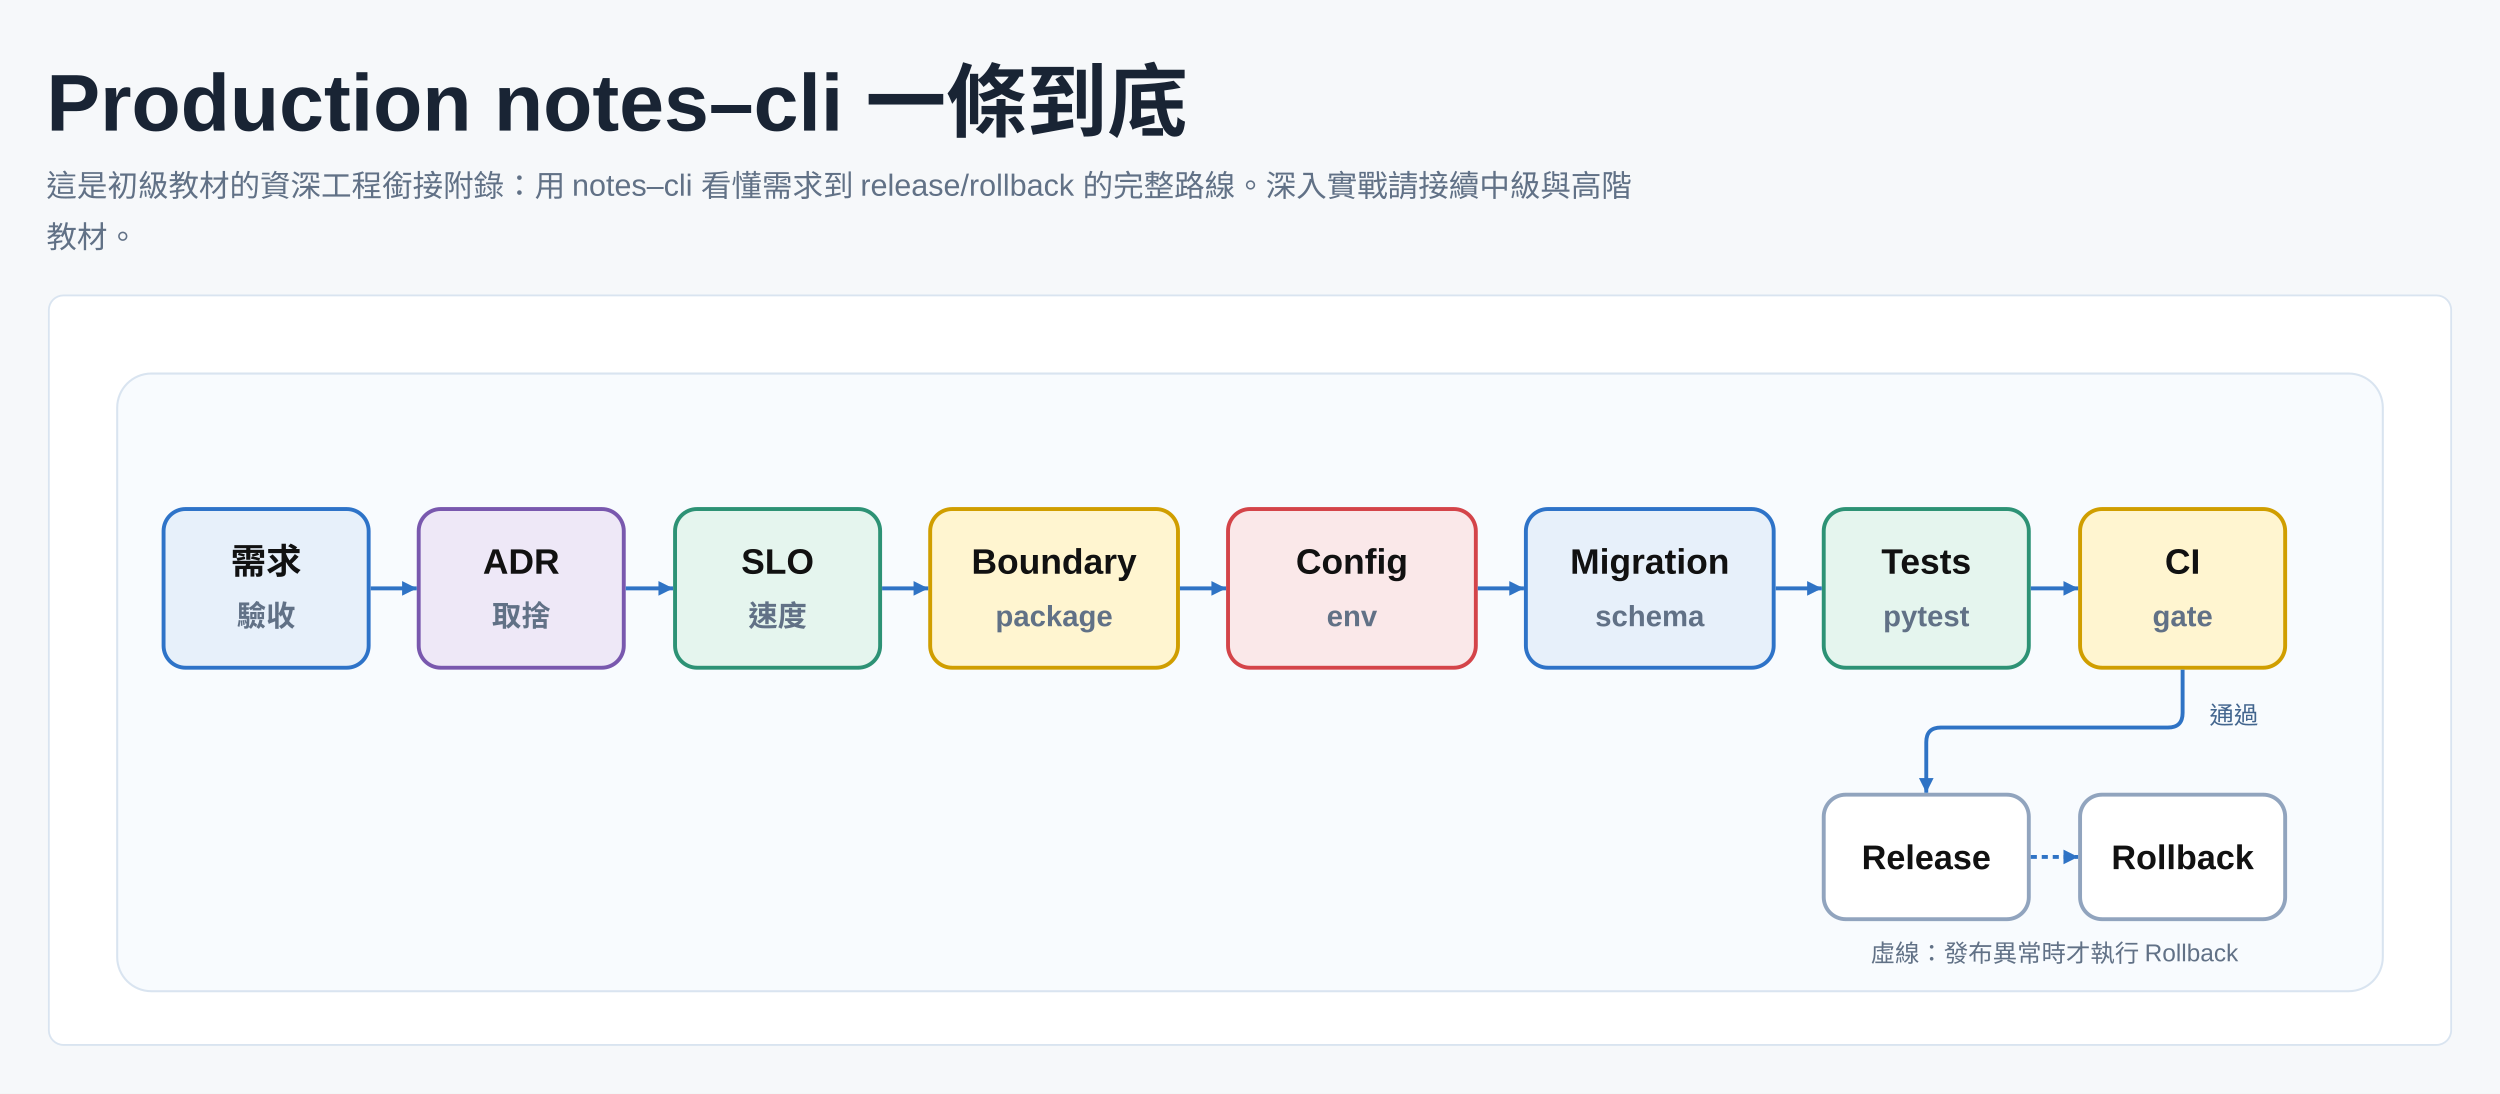
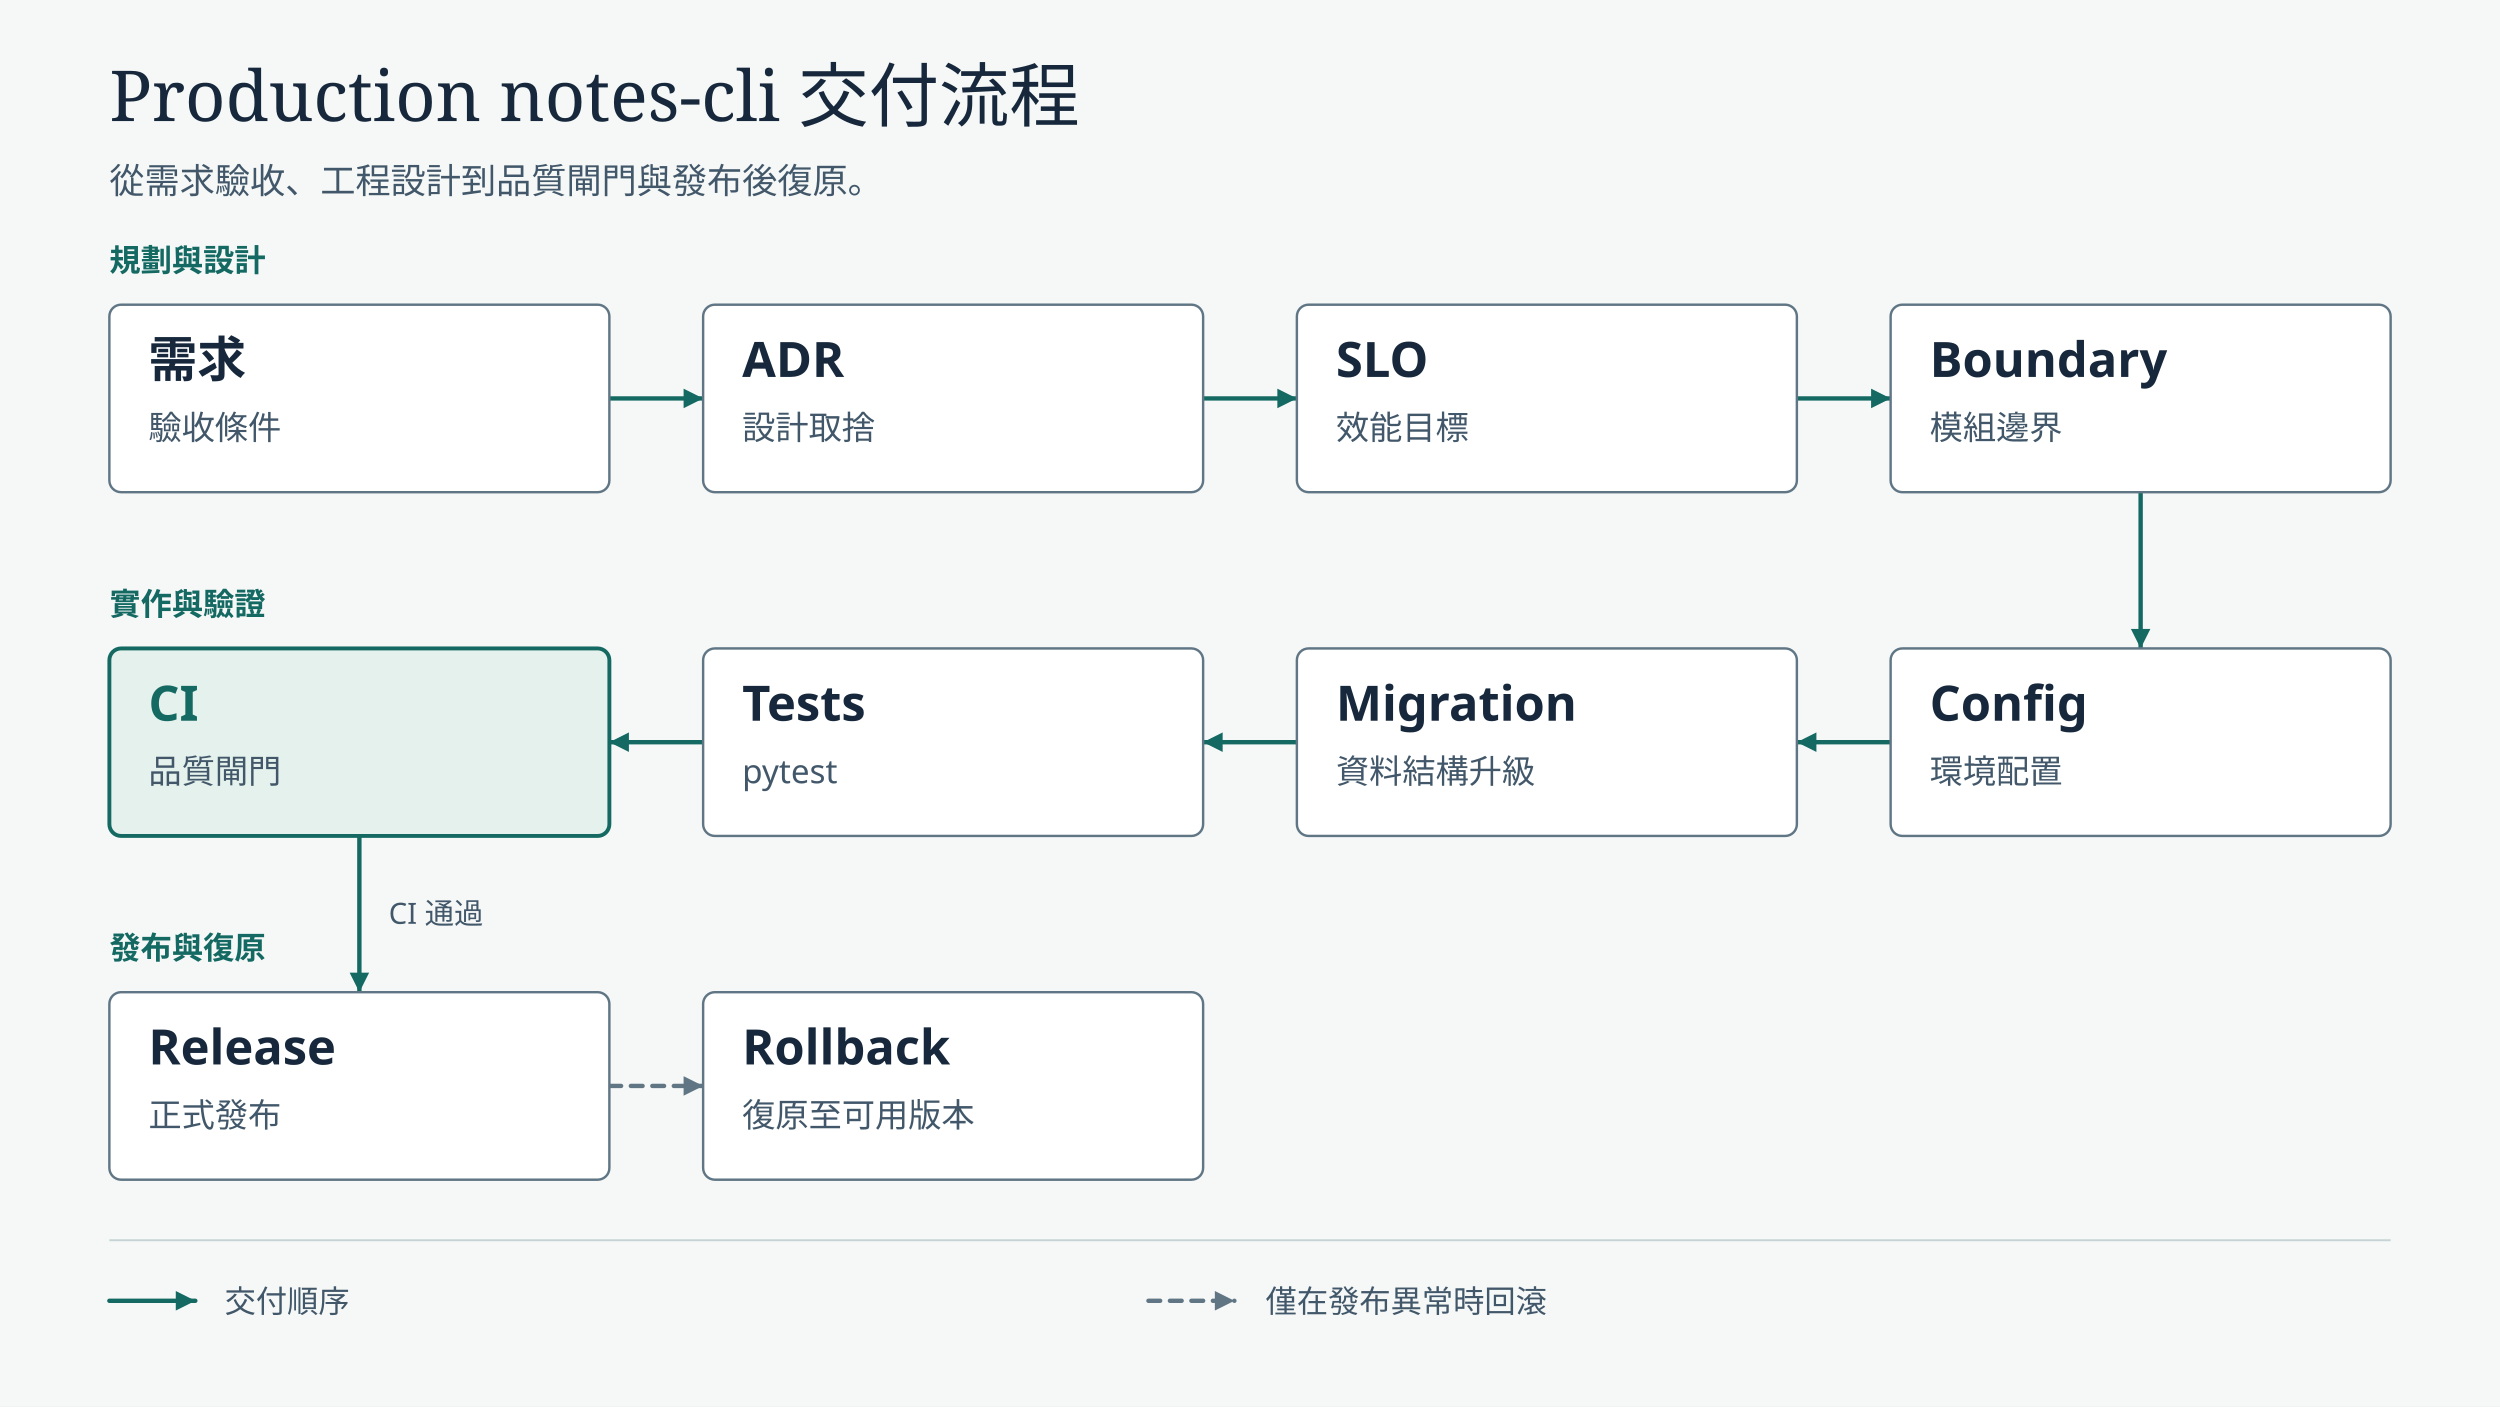
- <svg xmlns="http://www.w3.org/2000/svg" width="2048" height="896" viewBox="0 0 2048 896" role="img" aria-labelledby="production-title production-desc">
-   <style>text {font-family:Arial, Noto Sans CJK TC, PingFang TC, Microsoft JhengHei, sans-serif;} .edge {fill:none;stroke:#2f73c5;stroke-width:3.2;stroke-linejoin:round;stroke-linecap:butt;marker-end:url(#production-arrow);}</style>
-   <defs>
-     <marker id="production-arrow" viewBox="0 0 12 12" refX="12" refY="6" markerWidth="12" markerHeight="12" markerUnits="userSpaceOnUse" orient="auto">
-       <path d="M 0 0 L 12 6 L 0 12 Z" fill="#2f73c5" />
-     </marker>
-   </defs>
-   <rect width="2048" height="896" fill="#f6f8fa" />
-   <text x="38" y="107" font-size="66" font-weight="750" fill="#192434">Production notes–cli 一條到底</text>
-   <text x="38" y="161" font-size="25" fill="#617186">這是初級教材的資深工程銜接附錄：用 notes–cli 看懂需求到 release/rollback 的完整路線。深入實戰請接續中級與高階</text>
-   <text x="38" y="203" font-size="25" fill="#617186">教材。</text>
-   <rect x="40" y="242" width="1968" height="614" rx="12" fill="#fff" stroke="#d9e4f0" stroke-width="1.5" />
-   <rect x="96" y="306" width="1856" height="506" rx="28" fill="#f8fbfe" stroke="#d9e4f0" stroke-width="1.7" />
-   <g id="node-requirements" data-node="requirements">
-     <rect id="box-requirements" data-box="1" x="134" y="417" width="168" height="130" rx="18" fill="#e7f0fa" stroke="#2e73c8" stroke-width="3.2" />
-     <text id="label-requirements-title" data-label="title" x="218.0" y="470" text-anchor="middle" font-size="29" font-weight="750" fill="#111111">需求</text>
-     <text id="label-requirements-subtitle" data-label="subtitle" x="218.0" y="513" text-anchor="middle" font-size="24" font-weight="650" fill="#617186">驗收</text>
+ <svg xmlns="http://www.w3.org/2000/svg" width="1280" height="720" viewBox="0 0 1280 720" role="img" aria-labelledby="production-notes-cli-fixed-title production-notes-cli-fixed-desc" lang="zh-Hant" preserveAspectRatio="xMidYMid meet">
+   <rect width="1280" height="720" fill="#F5F8F7" />
+   <text x="56" y="62" fill="#17283C" font-family="Instrument Serif, Songti TC, Georgia, serif" font-size="36" font-weight="400">Production notes-cli 交付流程</text>
+   <text x="56" y="99" fill="#42586A" font-family="Geist, Noto Sans TC, PingFang TC, Microsoft JhengHei, sans-serif" font-size="18" font-weight="400">從需求驗收、工程設計到品質閘門與發布後復原。</text>
+   <path d="M 312 204 H 360" fill="none" stroke="#146962" stroke-width="2.25" stroke-linecap="round" />
+   <path d="M 350 199 L 360 204 L 350 209 Z" fill="#146962" />
+   <path d="M 616 204 H 664" fill="none" stroke="#146962" stroke-width="2.25" stroke-linecap="round" />
+   <path d="M 654 199 L 664 204 L 654 209 Z" fill="#146962" />
+   <path d="M 920 204 H 968" fill="none" stroke="#146962" stroke-width="2.25" stroke-linecap="round" />
+   <path d="M 958 199 L 968 204 L 958 209 Z" fill="#146962" />
+   <path d="M 1096 252 V 332" fill="none" stroke="#146962" stroke-width="2.25" stroke-linecap="round" />
+   <path d="M 1091 322 L 1096 332 L 1101 322 Z" fill="#146962" />
+   <path d="M 968 380 H 920" fill="none" stroke="#146962" stroke-width="2.25" stroke-linecap="round" />
+   <path d="M 930 375 L 920 380 L 930 385 Z" fill="#146962" />
+   <path d="M 664 380 H 616" fill="none" stroke="#146962" stroke-width="2.25" stroke-linecap="round" />
+   <path d="M 626 375 L 616 380 L 626 385 Z" fill="#146962" />
+   <path d="M 360 380 H 312" fill="none" stroke="#146962" stroke-width="2.25" stroke-linecap="round" />
+   <path d="M 322 375 L 312 380 L 322 385 Z" fill="#146962" />
+   <path d="M 184 428 V 508" fill="none" stroke="#146962" stroke-width="2.25" stroke-linecap="round" />
+   <path d="M 179 498 L 184 508 L 189 498 Z" fill="#146962" />
+   <path d="M 312 556 H 360" fill="none" stroke="#607685" stroke-width="2.25" stroke-linecap="round" stroke-dasharray="6 5" />
+   <path d="M 350 551 L 360 556 L 350 561 Z" fill="#607685" />
+   <text x="56" y="139" fill="#146962" font-family="Geist, Noto Sans TC, PingFang TC, Microsoft JhengHei, sans-serif" font-size="16" font-weight="600">規劃與設計</text>
+   <text x="56" y="315" fill="#146962" font-family="Geist, Noto Sans TC, PingFang TC, Microsoft JhengHei, sans-serif" font-size="16" font-weight="600">實作與驗證</text>
+   <text x="56" y="491" fill="#146962" font-family="Geist, Noto Sans TC, PingFang TC, Microsoft JhengHei, sans-serif" font-size="16" font-weight="600">發布與復原</text>
+   <text x="199" y="473" fill="#42586A" font-family="Geist, Noto Sans TC, PingFang TC, Microsoft JhengHei, sans-serif" font-size="15" font-weight="400">CI 通過</text>
+   <path d="M 56 635 H 1224" stroke="#C7D4D5" stroke-width="1" />
+   <path d="M 56 666 H 100" fill="none" stroke="#146962" stroke-width="2.25" stroke-linecap="round" />
+   <path d="M 90 661 L 100 666 L 90 671 Z" fill="#146962" />
+   <text x="115" y="672" fill="#42586A" font-family="Geist, Noto Sans TC, PingFang TC, Microsoft JhengHei, sans-serif" font-size="16" font-weight="400">交付順序</text>
+   <path d="M 588 666 H 632" fill="none" stroke="#607685" stroke-width="2.25" stroke-linecap="round" stroke-dasharray="6 5" />
+   <path d="M 622 661 L 632 666 L 622 671 Z" fill="#607685" />
+   <text x="648" y="672" fill="#42586A" font-family="Geist, Noto Sans TC, PingFang TC, Microsoft JhengHei, sans-serif" font-size="16" font-weight="400">僅在發布異常時回滾</text>
+   <g data-node="requirements">
+     <rect x="56" y="156" width="256" height="96" rx="6" fill="#FFFFFF" stroke="#607685" stroke-width="1.25" />
+     <text x="76" y="193" fill="#17283C" font-family="Geist, Noto Sans TC, PingFang TC, Microsoft JhengHei, sans-serif" font-size="25" font-weight="600">需求</text>
+     <text x="76" y="225" fill="#42586A" font-family="Geist, Noto Sans TC, PingFang TC, Microsoft JhengHei, sans-serif" font-size="17" font-weight="400">驗收條件</text>
  </g>
-   <g id="node-adr" data-node="adr">
-     <rect id="box-adr" data-box="1" x="343" y="417" width="168" height="130" rx="18" fill="#eee8f7" stroke="#7958ae" stroke-width="3.2" />
-     <text id="label-adr-title" data-label="title" x="427.0" y="470" text-anchor="middle" font-size="29" font-weight="750" fill="#111111">ADR</text>
-     <text id="label-adr-subtitle" data-label="subtitle" x="427.0" y="513" text-anchor="middle" font-size="24" font-weight="650" fill="#617186">取捨</text>
+   <g data-node="adr">
+     <rect x="360" y="156" width="256" height="96" rx="6" fill="#FFFFFF" stroke="#607685" stroke-width="1.25" />
+     <text x="380" y="193" fill="#17283C" font-family="Geist, Noto Sans TC, PingFang TC, Microsoft JhengHei, sans-serif" font-size="25" font-weight="600">ADR</text>
+     <text x="380" y="225" fill="#42586A" font-family="Geist, Noto Sans TC, PingFang TC, Microsoft JhengHei, sans-serif" font-size="17" font-weight="400">設計取捨</text>
  </g>
-   <g id="node-slo" data-node="slo">
-     <rect id="box-slo" data-box="1" x="553" y="417" width="168" height="130" rx="18" fill="#e5f5ee" stroke="#2d9275" stroke-width="3.2" />
-     <text id="label-slo-title" data-label="title" x="637.0" y="470" text-anchor="middle" font-size="29" font-weight="750" fill="#111111">SLO</text>
-     <text id="label-slo-subtitle" data-label="subtitle" x="637.0" y="513" text-anchor="middle" font-size="24" font-weight="650" fill="#617186">速度</text>
+   <g data-node="slo">
+     <rect x="664" y="156" width="256" height="96" rx="6" fill="#FFFFFF" stroke="#607685" stroke-width="1.25" />
+     <text x="684" y="193" fill="#17283C" font-family="Geist, Noto Sans TC, PingFang TC, Microsoft JhengHei, sans-serif" font-size="25" font-weight="600">SLO</text>
+     <text x="684" y="225" fill="#42586A" font-family="Geist, Noto Sans TC, PingFang TC, Microsoft JhengHei, sans-serif" font-size="17" font-weight="400">效能目標</text>
  </g>
-   <g id="node-boundary" data-node="boundary">
-     <rect id="box-boundary" data-box="1" x="762" y="417" width="203" height="130" rx="18" fill="#fff5d0" stroke="#d09e00" stroke-width="3.2" />
-     <text id="label-boundary-title" data-label="title" x="863.5" y="470" text-anchor="middle" font-size="29" font-weight="750" fill="#111111">Boundary</text>
-     <text id="label-boundary-subtitle" data-label="subtitle" x="863.5" y="513" text-anchor="middle" font-size="24" font-weight="650" fill="#617186">package</text>
+   <g data-node="boundary">
+     <rect x="968" y="156" width="256" height="96" rx="6" fill="#FFFFFF" stroke="#607685" stroke-width="1.25" />
+     <text x="988" y="193" fill="#17283C" font-family="Geist, Noto Sans TC, PingFang TC, Microsoft JhengHei, sans-serif" font-size="25" font-weight="600">Boundary</text>
+     <text x="988" y="225" fill="#42586A" font-family="Geist, Noto Sans TC, PingFang TC, Microsoft JhengHei, sans-serif" font-size="17" font-weight="400">模組邊界</text>
  </g>
-   <g id="node-config" data-node="config">
-     <rect id="box-config" data-box="1" x="1006" y="417" width="203" height="130" rx="18" fill="#fae8e9" stroke="#d44449" stroke-width="3.2" />
-     <text id="label-config-title" data-label="title" x="1107.5" y="470" text-anchor="middle" font-size="29" font-weight="750" fill="#111111">Config</text>
-     <text id="label-config-subtitle" data-label="subtitle" x="1107.5" y="513" text-anchor="middle" font-size="24" font-weight="650" fill="#617186">env</text>
+   <g data-node="config">
+     <rect x="968" y="332" width="256" height="96" rx="6" fill="#FFFFFF" stroke="#607685" stroke-width="1.25" />
+     <text x="988" y="369" fill="#17283C" font-family="Geist, Noto Sans TC, PingFang TC, Microsoft JhengHei, sans-serif" font-size="25" font-weight="600">Config</text>
+     <text x="988" y="401" fill="#42586A" font-family="Geist, Noto Sans TC, PingFang TC, Microsoft JhengHei, sans-serif" font-size="17" font-weight="400">環境配置</text>
  </g>
-   <g id="node-migration" data-node="migration">
-     <rect id="box-migration" data-box="1" x="1250" y="417" width="203" height="130" rx="18" fill="#e7f0fa" stroke="#2e73c8" stroke-width="3.2" />
-     <text id="label-migration-title" data-label="title" x="1351.5" y="470" text-anchor="middle" font-size="29" font-weight="750" fill="#111111">Migration</text>
-     <text id="label-migration-subtitle" data-label="subtitle" x="1351.5" y="513" text-anchor="middle" font-size="24" font-weight="650" fill="#617186">schema</text>
+   <g data-node="migration">
+     <rect x="664" y="332" width="256" height="96" rx="6" fill="#FFFFFF" stroke="#607685" stroke-width="1.25" />
+     <text x="684" y="369" fill="#17283C" font-family="Geist, Noto Sans TC, PingFang TC, Microsoft JhengHei, sans-serif" font-size="25" font-weight="600">Migration</text>
+     <text x="684" y="401" fill="#42586A" font-family="Geist, Noto Sans TC, PingFang TC, Microsoft JhengHei, sans-serif" font-size="17" font-weight="400">資料結構升級</text>
  </g>
-   <g id="node-tests" data-node="tests">
-     <rect id="box-tests" data-box="1" x="1494" y="417" width="168" height="130" rx="18" fill="#e5f5ee" stroke="#2d9275" stroke-width="3.2" />
-     <text id="label-tests-title" data-label="title" x="1578.0" y="470" text-anchor="middle" font-size="29" font-weight="750" fill="#111111">Tests</text>
-     <text id="label-tests-subtitle" data-label="subtitle" x="1578.0" y="513" text-anchor="middle" font-size="24" font-weight="650" fill="#617186">pytest</text>
+   <g data-node="tests">
+     <rect x="360" y="332" width="256" height="96" rx="6" fill="#FFFFFF" stroke="#607685" stroke-width="1.25" />
+     <text x="380" y="369" fill="#17283C" font-family="Geist, Noto Sans TC, PingFang TC, Microsoft JhengHei, sans-serif" font-size="25" font-weight="600">Tests</text>
+     <text x="380" y="401" fill="#42586A" font-family="Geist, Noto Sans TC, PingFang TC, Microsoft JhengHei, sans-serif" font-size="17" font-weight="400">pytest</text>
  </g>
-   <g id="node-ci" data-node="ci">
-     <rect id="box-ci" data-box="1" x="1704" y="417" width="168" height="130" rx="18" fill="#fff5d0" stroke="#d09e00" stroke-width="3.2" />
-     <text id="label-ci-title" data-label="title" x="1788.0" y="470" text-anchor="middle" font-size="29" font-weight="750" fill="#111111">CI</text>
-     <text id="label-ci-subtitle" data-label="subtitle" x="1788.0" y="513" text-anchor="middle" font-size="24" font-weight="650" fill="#617186">gate</text>
+   <g data-node="ci">
+     <rect x="56" y="332" width="256" height="96" rx="6" fill="#E5F1EC" stroke="#146962" stroke-width="2" />
+     <text x="76" y="369" fill="#146962" font-family="Geist, Noto Sans TC, PingFang TC, Microsoft JhengHei, sans-serif" font-size="25" font-weight="600">CI</text>
+     <text x="76" y="401" fill="#42586A" font-family="Geist, Noto Sans TC, PingFang TC, Microsoft JhengHei, sans-serif" font-size="17" font-weight="400">品質閘門</text>
  </g>
-   <g id="node-release" data-node="release">
-     <rect id="box-release" data-box="1" x="1494" y="651" width="168" height="102" rx="18" fill="#ffffff" stroke="#91a4be" stroke-width="3.2" />
-     <text id="label-release-title" data-label="title" x="1578.0" y="712.0" text-anchor="middle" font-size="28" font-weight="750" fill="#111111">Release</text>
+   <g data-node="release">
+     <rect x="56" y="508" width="256" height="96" rx="6" fill="#FFFFFF" stroke="#607685" stroke-width="1.25" />
+     <text x="76" y="545" fill="#17283C" font-family="Geist, Noto Sans TC, PingFang TC, Microsoft JhengHei, sans-serif" font-size="25" font-weight="600">Release</text>
+     <text x="76" y="577" fill="#42586A" font-family="Geist, Noto Sans TC, PingFang TC, Microsoft JhengHei, sans-serif" font-size="17" font-weight="400">正式發布</text>
  </g>
-   <g id="node-rollback" data-node="rollback">
-     <rect id="box-rollback" data-box="1" x="1704" y="651" width="168" height="102" rx="18" fill="#ffffff" stroke="#91a4be" stroke-width="3.2" />
-     <text id="label-rollback-title" data-label="title" x="1788.0" y="712.0" text-anchor="middle" font-size="28" font-weight="750" fill="#111111">Rollback</text>
+   <g data-node="rollback">
+     <rect x="360" y="508" width="256" height="96" rx="6" fill="#FFFFFF" stroke="#607685" stroke-width="1.25" />
+     <text x="380" y="545" fill="#17283C" font-family="Geist, Noto Sans TC, PingFang TC, Microsoft JhengHei, sans-serif" font-size="25" font-weight="600">Rollback</text>
+     <text x="380" y="577" fill="#42586A" font-family="Geist, Noto Sans TC, PingFang TC, Microsoft JhengHei, sans-serif" font-size="17" font-weight="400">復原至可用版本</text>
  </g>
-   <path data-edge="requirements-adr" class="edge" d="M 303.6 482.0 H 341.4" />
-   <path data-edge="adr-slo" class="edge" d="M 512.6 482.0 H 551.4" />
-   <path data-edge="slo-boundary" class="edge" d="M 722.6 482.0 H 760.4" />
-   <path data-edge="boundary-config" class="edge" d="M 966.6 482.0 H 1004.4" />
-   <path data-edge="config-migration" class="edge" d="M 1210.6 482.0 H 1248.4" />
-   <path data-edge="migration-tests" class="edge" d="M 1454.6 482.0 H 1492.4" />
-   <path data-edge="tests-ci" class="edge" d="M 1663.6 482.0 H 1702.4" />
-   <path data-edge="ci-release" class="edge" d="M 1788 548.6 V 584 Q 1788 596 1776 596 H 1590 Q 1578 596 1578 608 V 649.4" />
-   <path data-edge="release-rollback" class="edge" d="M 1663.6 702 H 1702.4" stroke-dasharray="5 4" />
-   <text x="1810" y="593" font-size="20" fill="#42658e">通過</text>
-   <text x="1683" y="788" font-size="20" text-anchor="middle" fill="#617186">虛線：發布異常時才執行 Rollback</text>
</svg>
